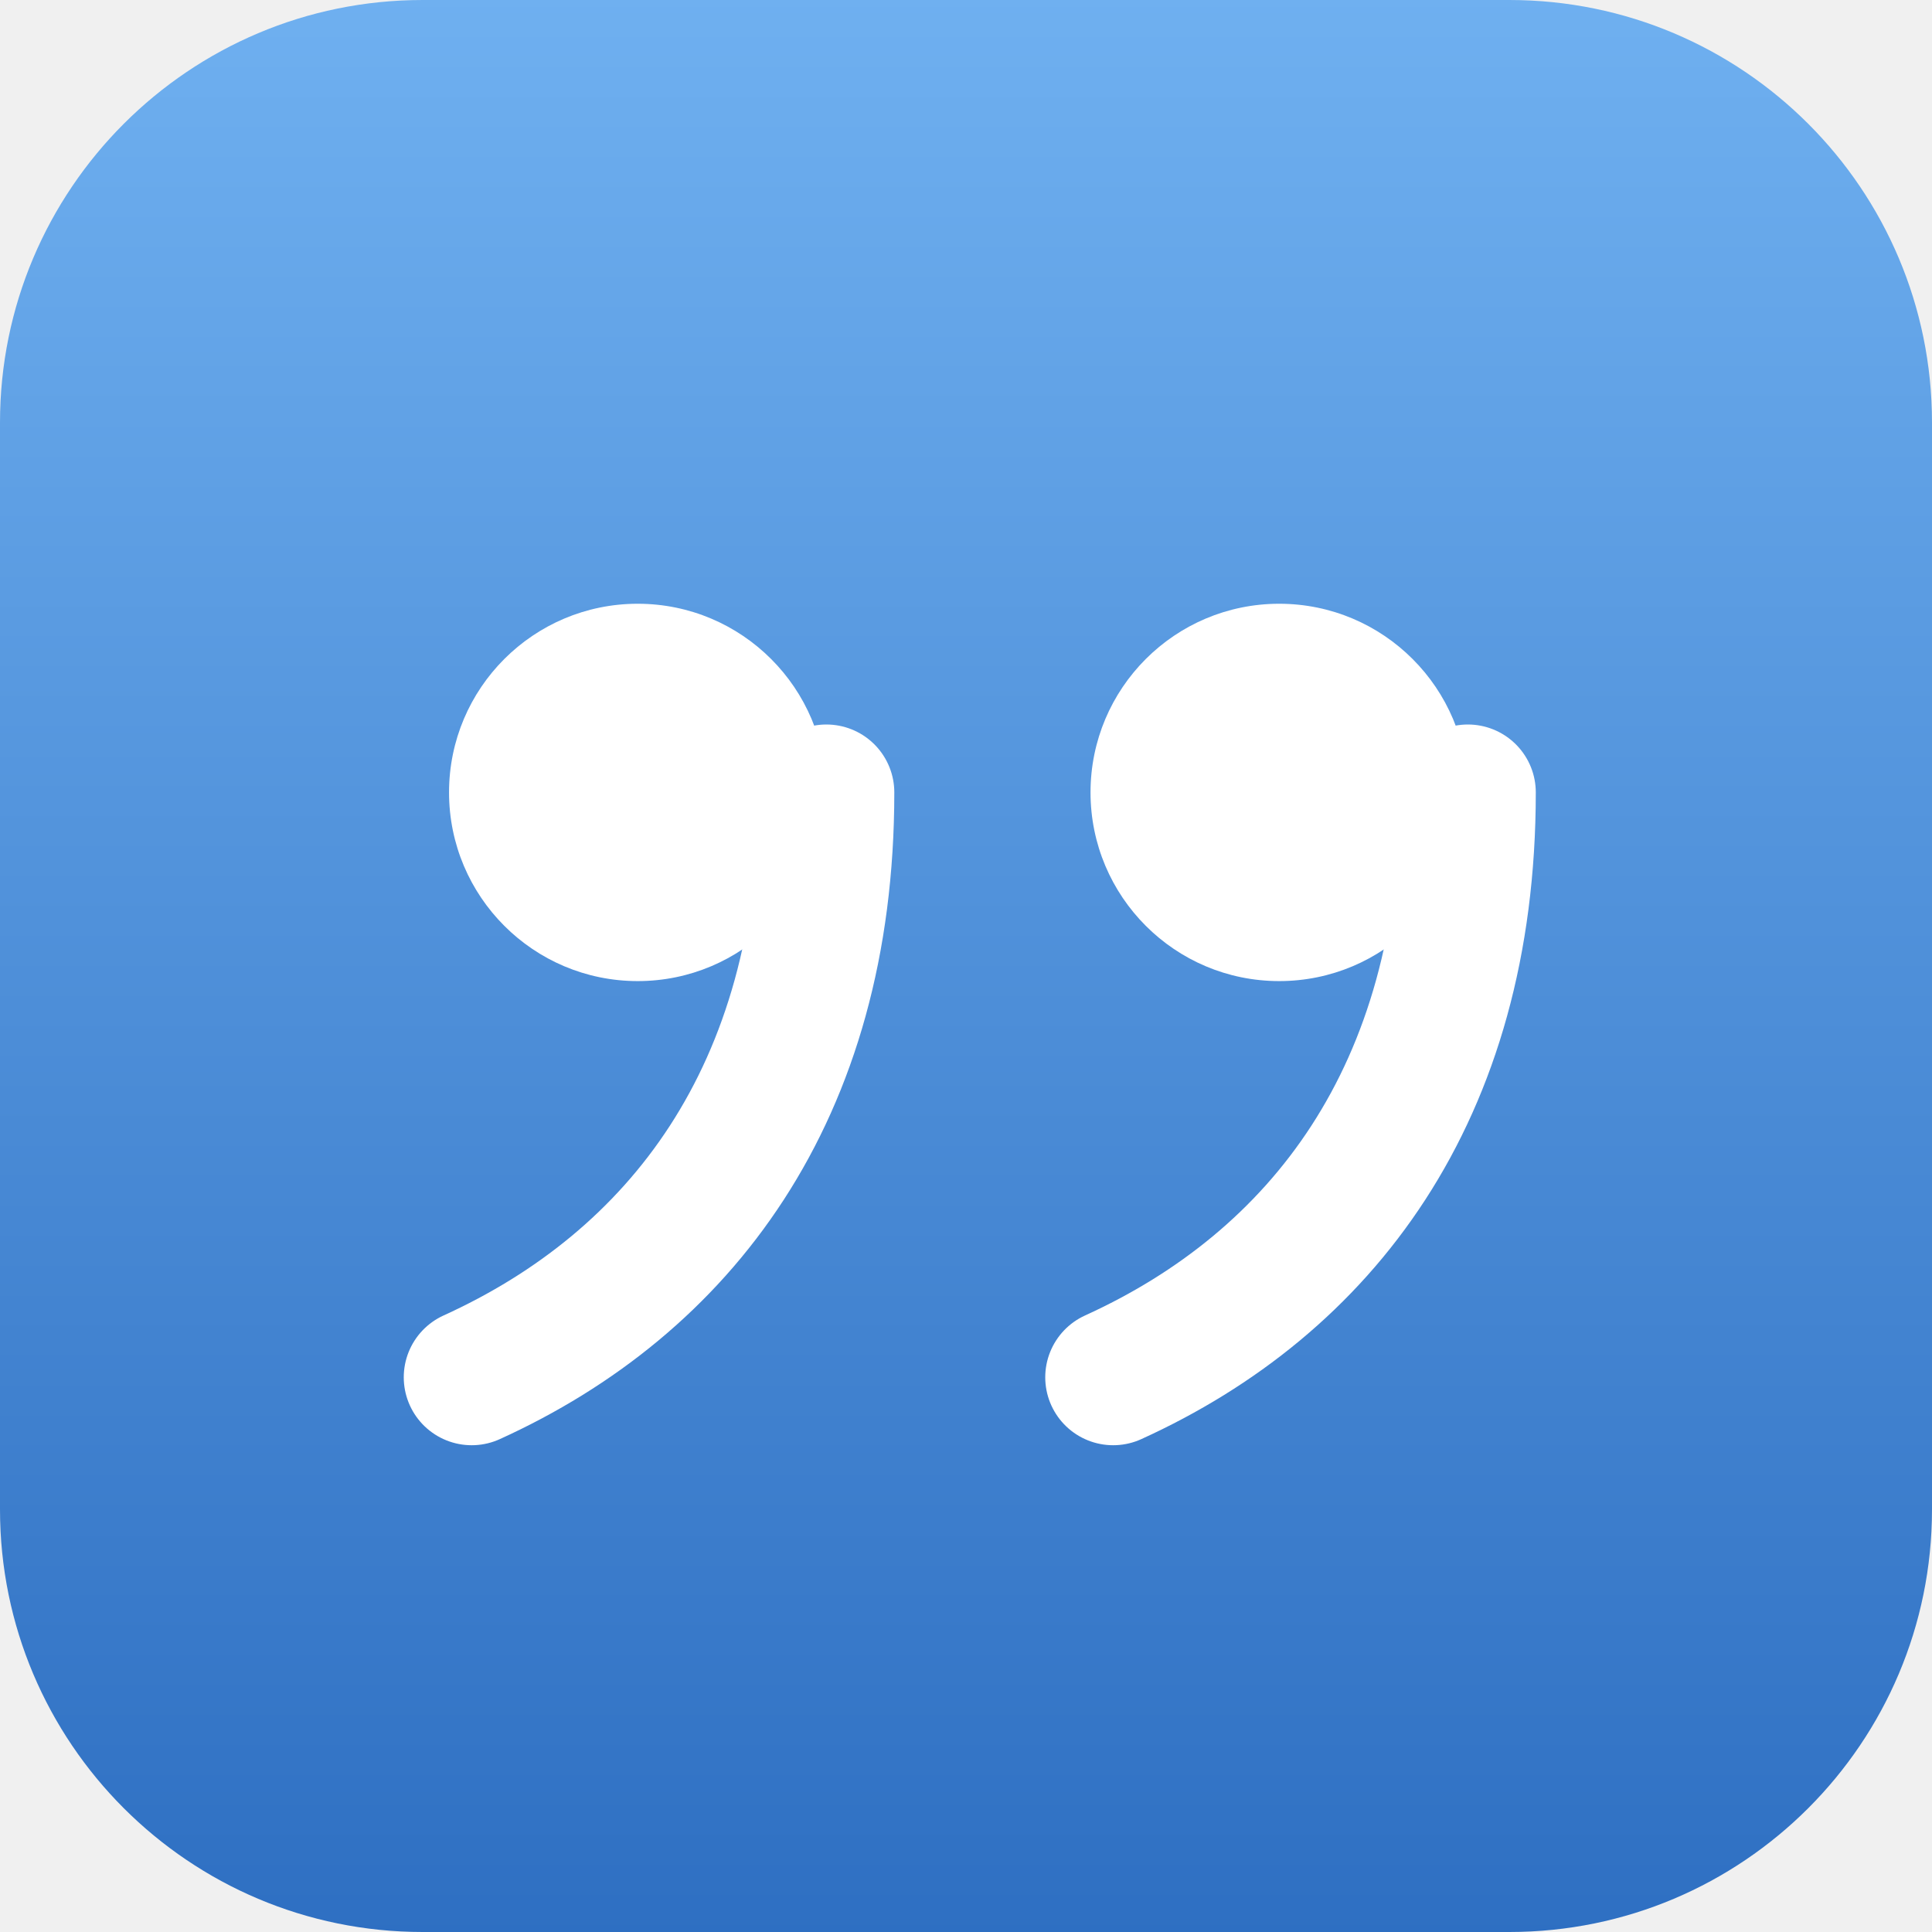
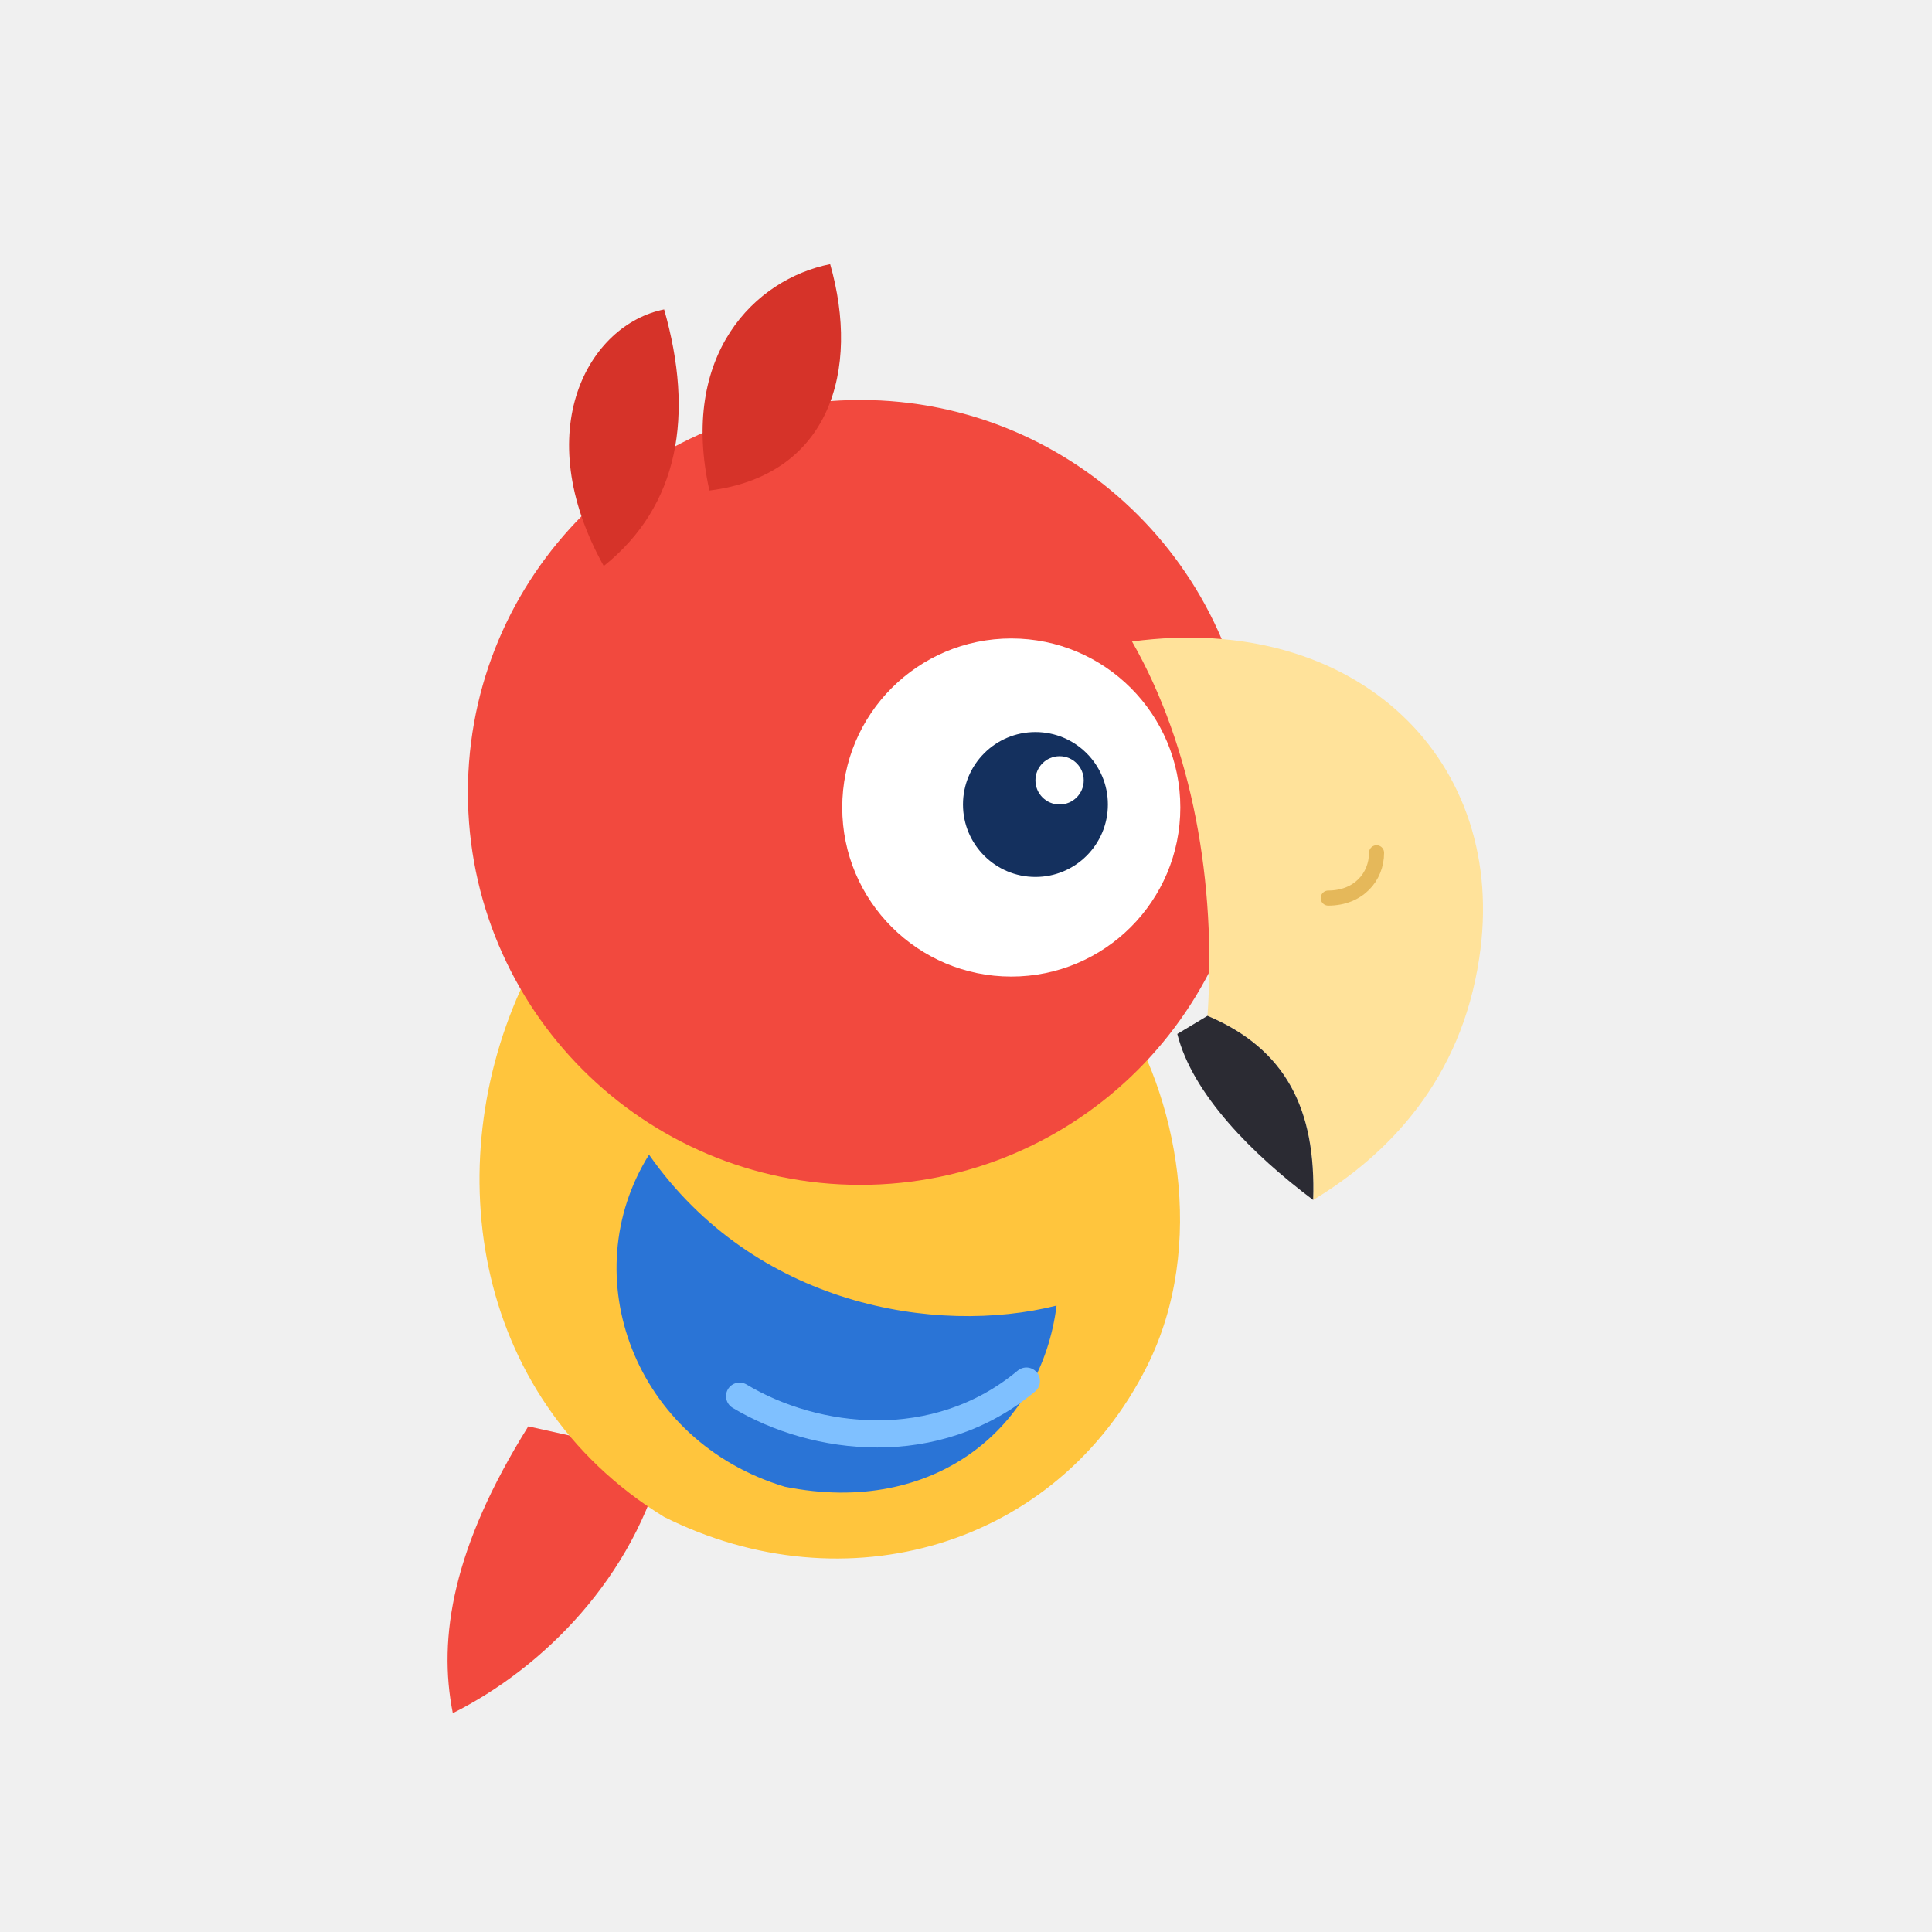
- <svg xmlns="http://www.w3.org/2000/svg" width="64" height="64" viewBox="0 0 1024 1024">
-   <defs>
-     <linearGradient id="g" x1="0" y1="0" x2="0" y2="1">
-       <stop offset="0" stop-color="#6FB0F0" />
-       <stop offset="1" stop-color="#2E6FC2" />
-     </linearGradient>
-   </defs>
-   <rect width="1024" height="1024" rx="224" fill="url(#g)" />
-   <svg viewBox="0 0 1024 1024">
-     <g fill="#fff">
-       <circle cx="338" cy="420" r="100" />
-       <circle cx="678" cy="420" r="100" />
-     </g>
-     <g fill="none" stroke="#fff" stroke-width="72" stroke-linecap="round" stroke-linejoin="round">
-       <path d="M438 420C438 580 360 680 250 730" />
-       <path d="M778 420C778 580 700 680 590 730" />
-     </g>
-   </svg>
+ <svg xmlns="http://www.w3.org/2000/svg" viewBox="0 0 1024 1024">
+   <g transform="translate(512 520) scale(0.8) translate(-540 -525)">
+     <path d="M250 820 C 200 900 190 960 200 1010 C 260 980 320 920 340 840 Z" fill="#F2493E" />
+     <path d="M250 520 C 190 640 210 800 340 880 C 460 940 600 900 660 780 C 700 700 680 600 640 540 Z" fill="#FFC53D" />
+     <path d="M330 640 C 280 720 320 830 420 860 C 520 880 590 820 600 740 C 520 760 400 740 330 640 Z" fill="#2A74D6" />
+     <path d="M390 800 C 440 830 520 840 580 790" fill="none" stroke="#7FC0FF" stroke-width="18" stroke-linecap="round" />
+     <circle cx="470" cy="400" r="260" fill="#F2493E" />
+     <path d="M300 250 C 250 160 290 90 340 80 C 360 150 350 210 300 250 Z" fill="#D63329" />
+     <path d="M370 200 C 350 110 400 60 450 50 C 470 120 450 190 370 200 Z" fill="#D63329" />
+     <circle cx="570" cy="410" r="112" fill="#FFFFFF" />
+     <circle cx="586" cy="408" r="48" fill="#14305E" />
+     <circle cx="602" cy="392" r="16" fill="#fff" />
+     <path d="M650 300 C 800 280 900 380 880 510 C 868 590 820 640 770 670 C 772 610 752 570 700 548 C 706 460 690 370 650 300 Z" fill="#FFE29A" />
+     <path d="M700 548 C 752 570 772 610 770 670 C 730 640 690 600 680 560 Z" fill="#2B2B33" />
+     <path d="M780 470 C 800 470 812 456 812 440" fill="none" stroke="#E5B85A" stroke-width="10" stroke-linecap="round" />
+   </g>
</svg>
